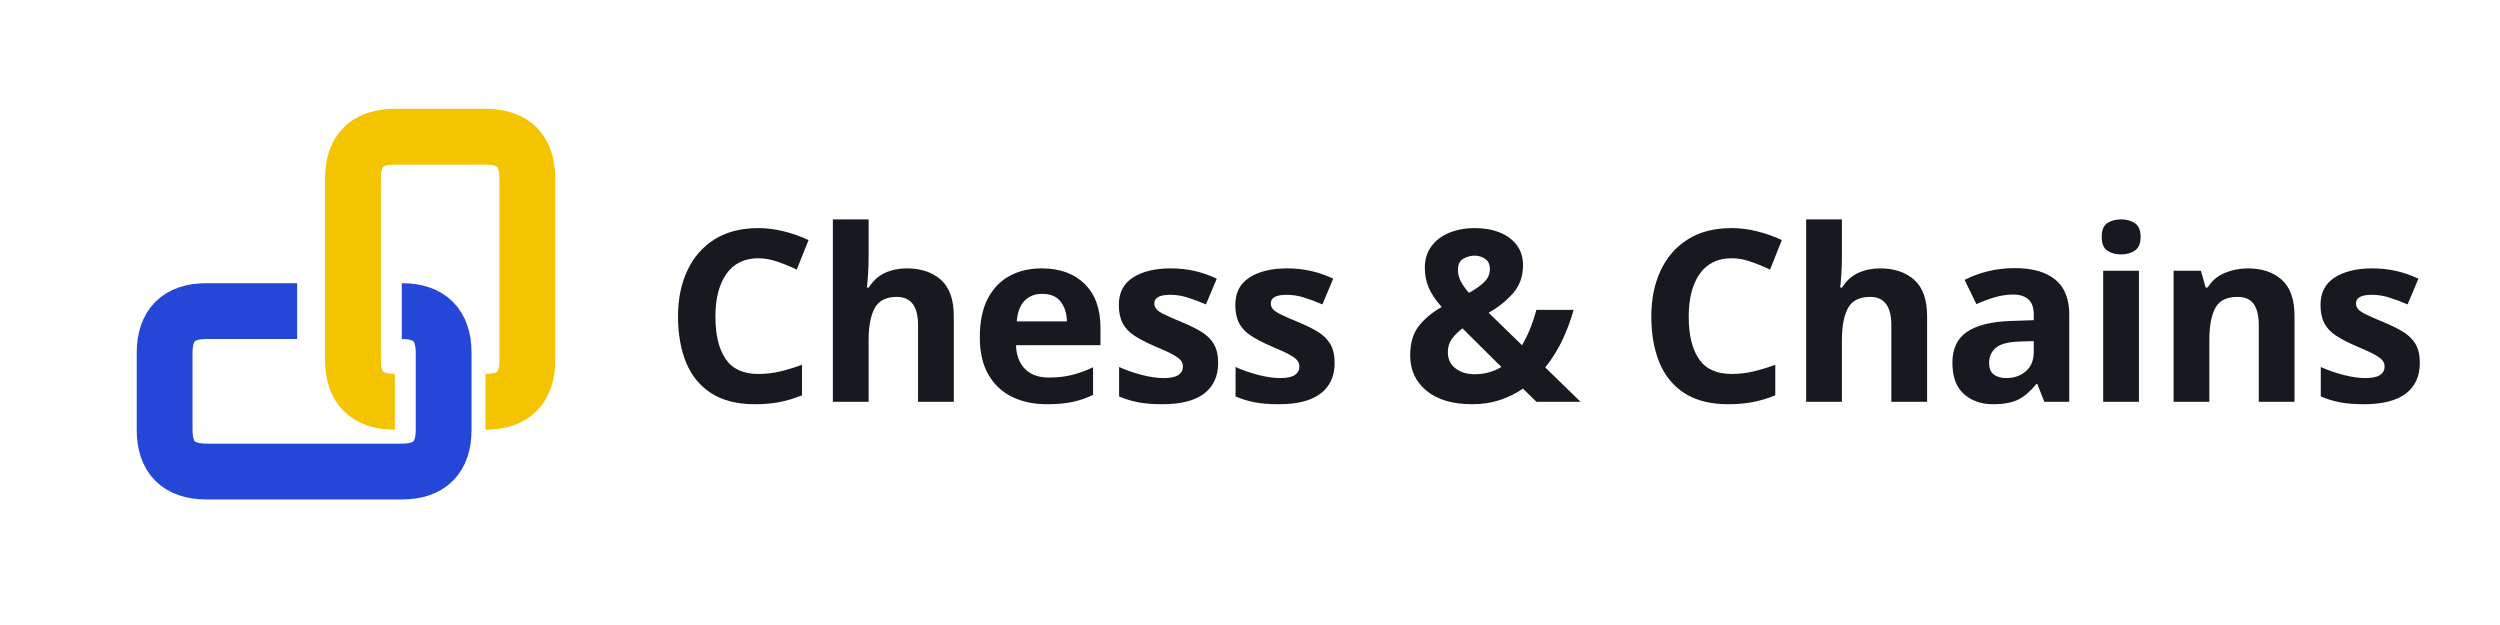
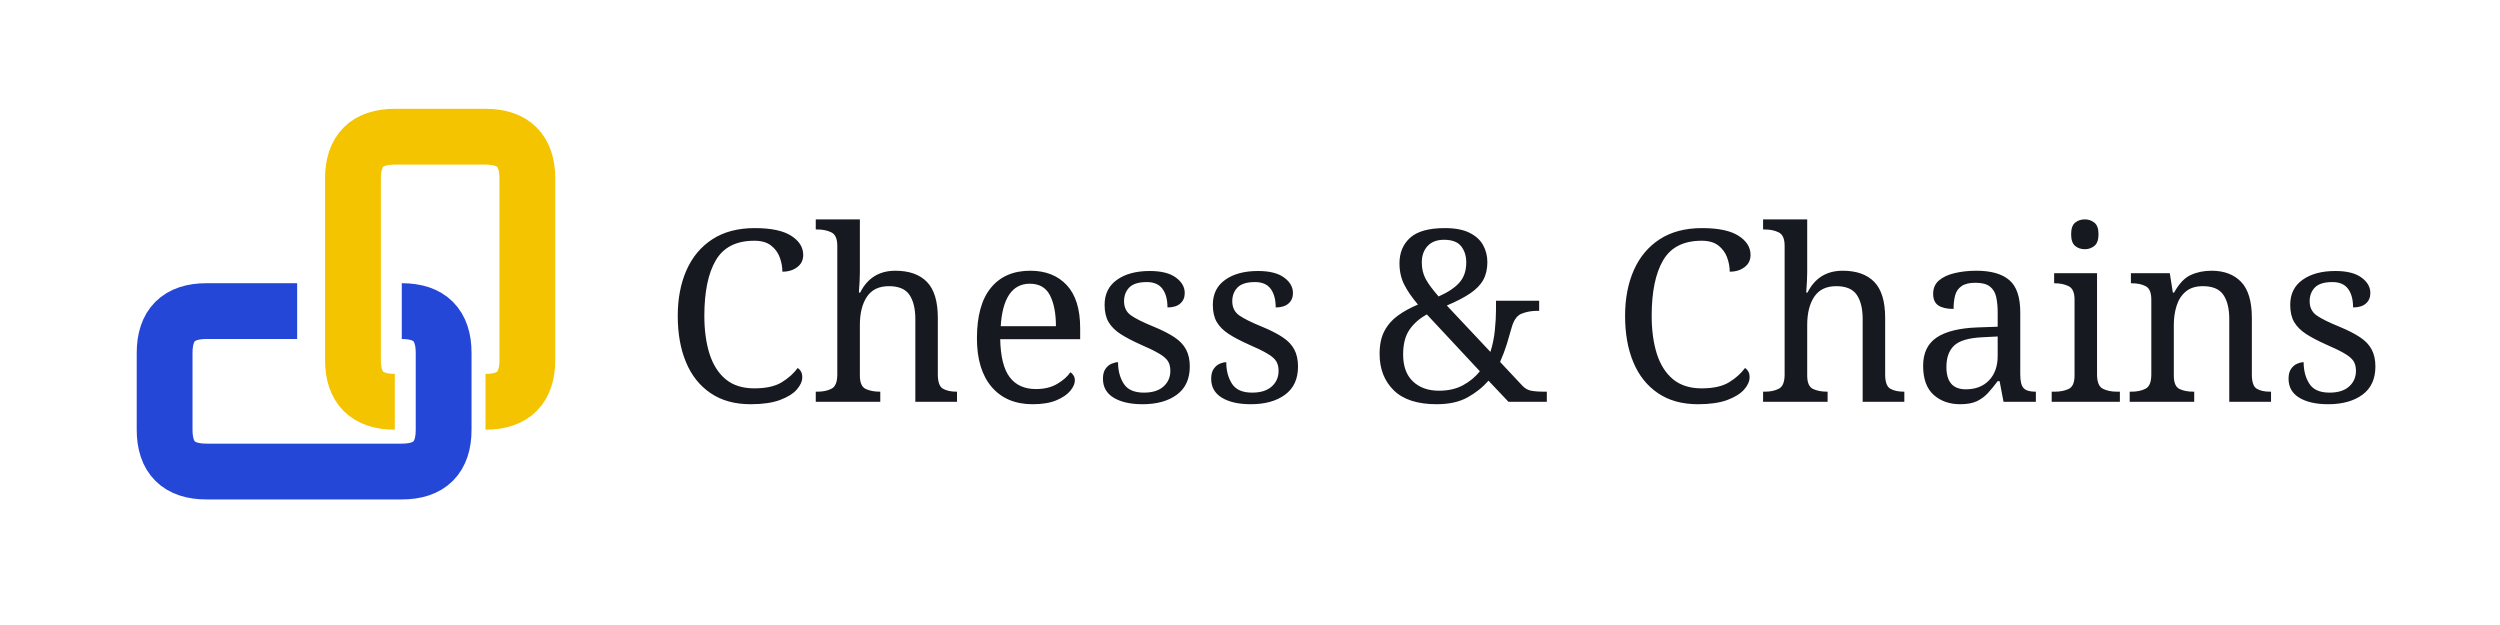
<svg xmlns="http://www.w3.org/2000/svg" width="448" height="112" viewBox="0 0 448 112">
  <g transform="translate(22 17) scale(1.25)">
    <path d="M40 31 Q46 31 46 37 V48 Q46 54 40 54 H12 Q6 54 6 48 V37 Q6 31 12 31 H25" fill="none" stroke="#2447D8" stroke-width="8" />
    <path d="M39 44 Q33 44 33 38 V12 Q33 6 39 6 H52 Q58 6 58 12 V38 Q58 44 52 44" fill="none" stroke="#F4C400" stroke-width="8" />
  </g>
-   <text x="119" y="72" fill="#171920" font-size="43" font-weight="700" font-family="Space Grotesk, Segoe UI, sans-serif" letter-spacing="-.5">Chess &amp; Chains</text>
+   <text x="119" y="72" fill="#171920" font-size="43" font-weight="400" font-family="Manufacturing Consent, Georgia, serif">Chess &amp; Chains</text>
</svg>
